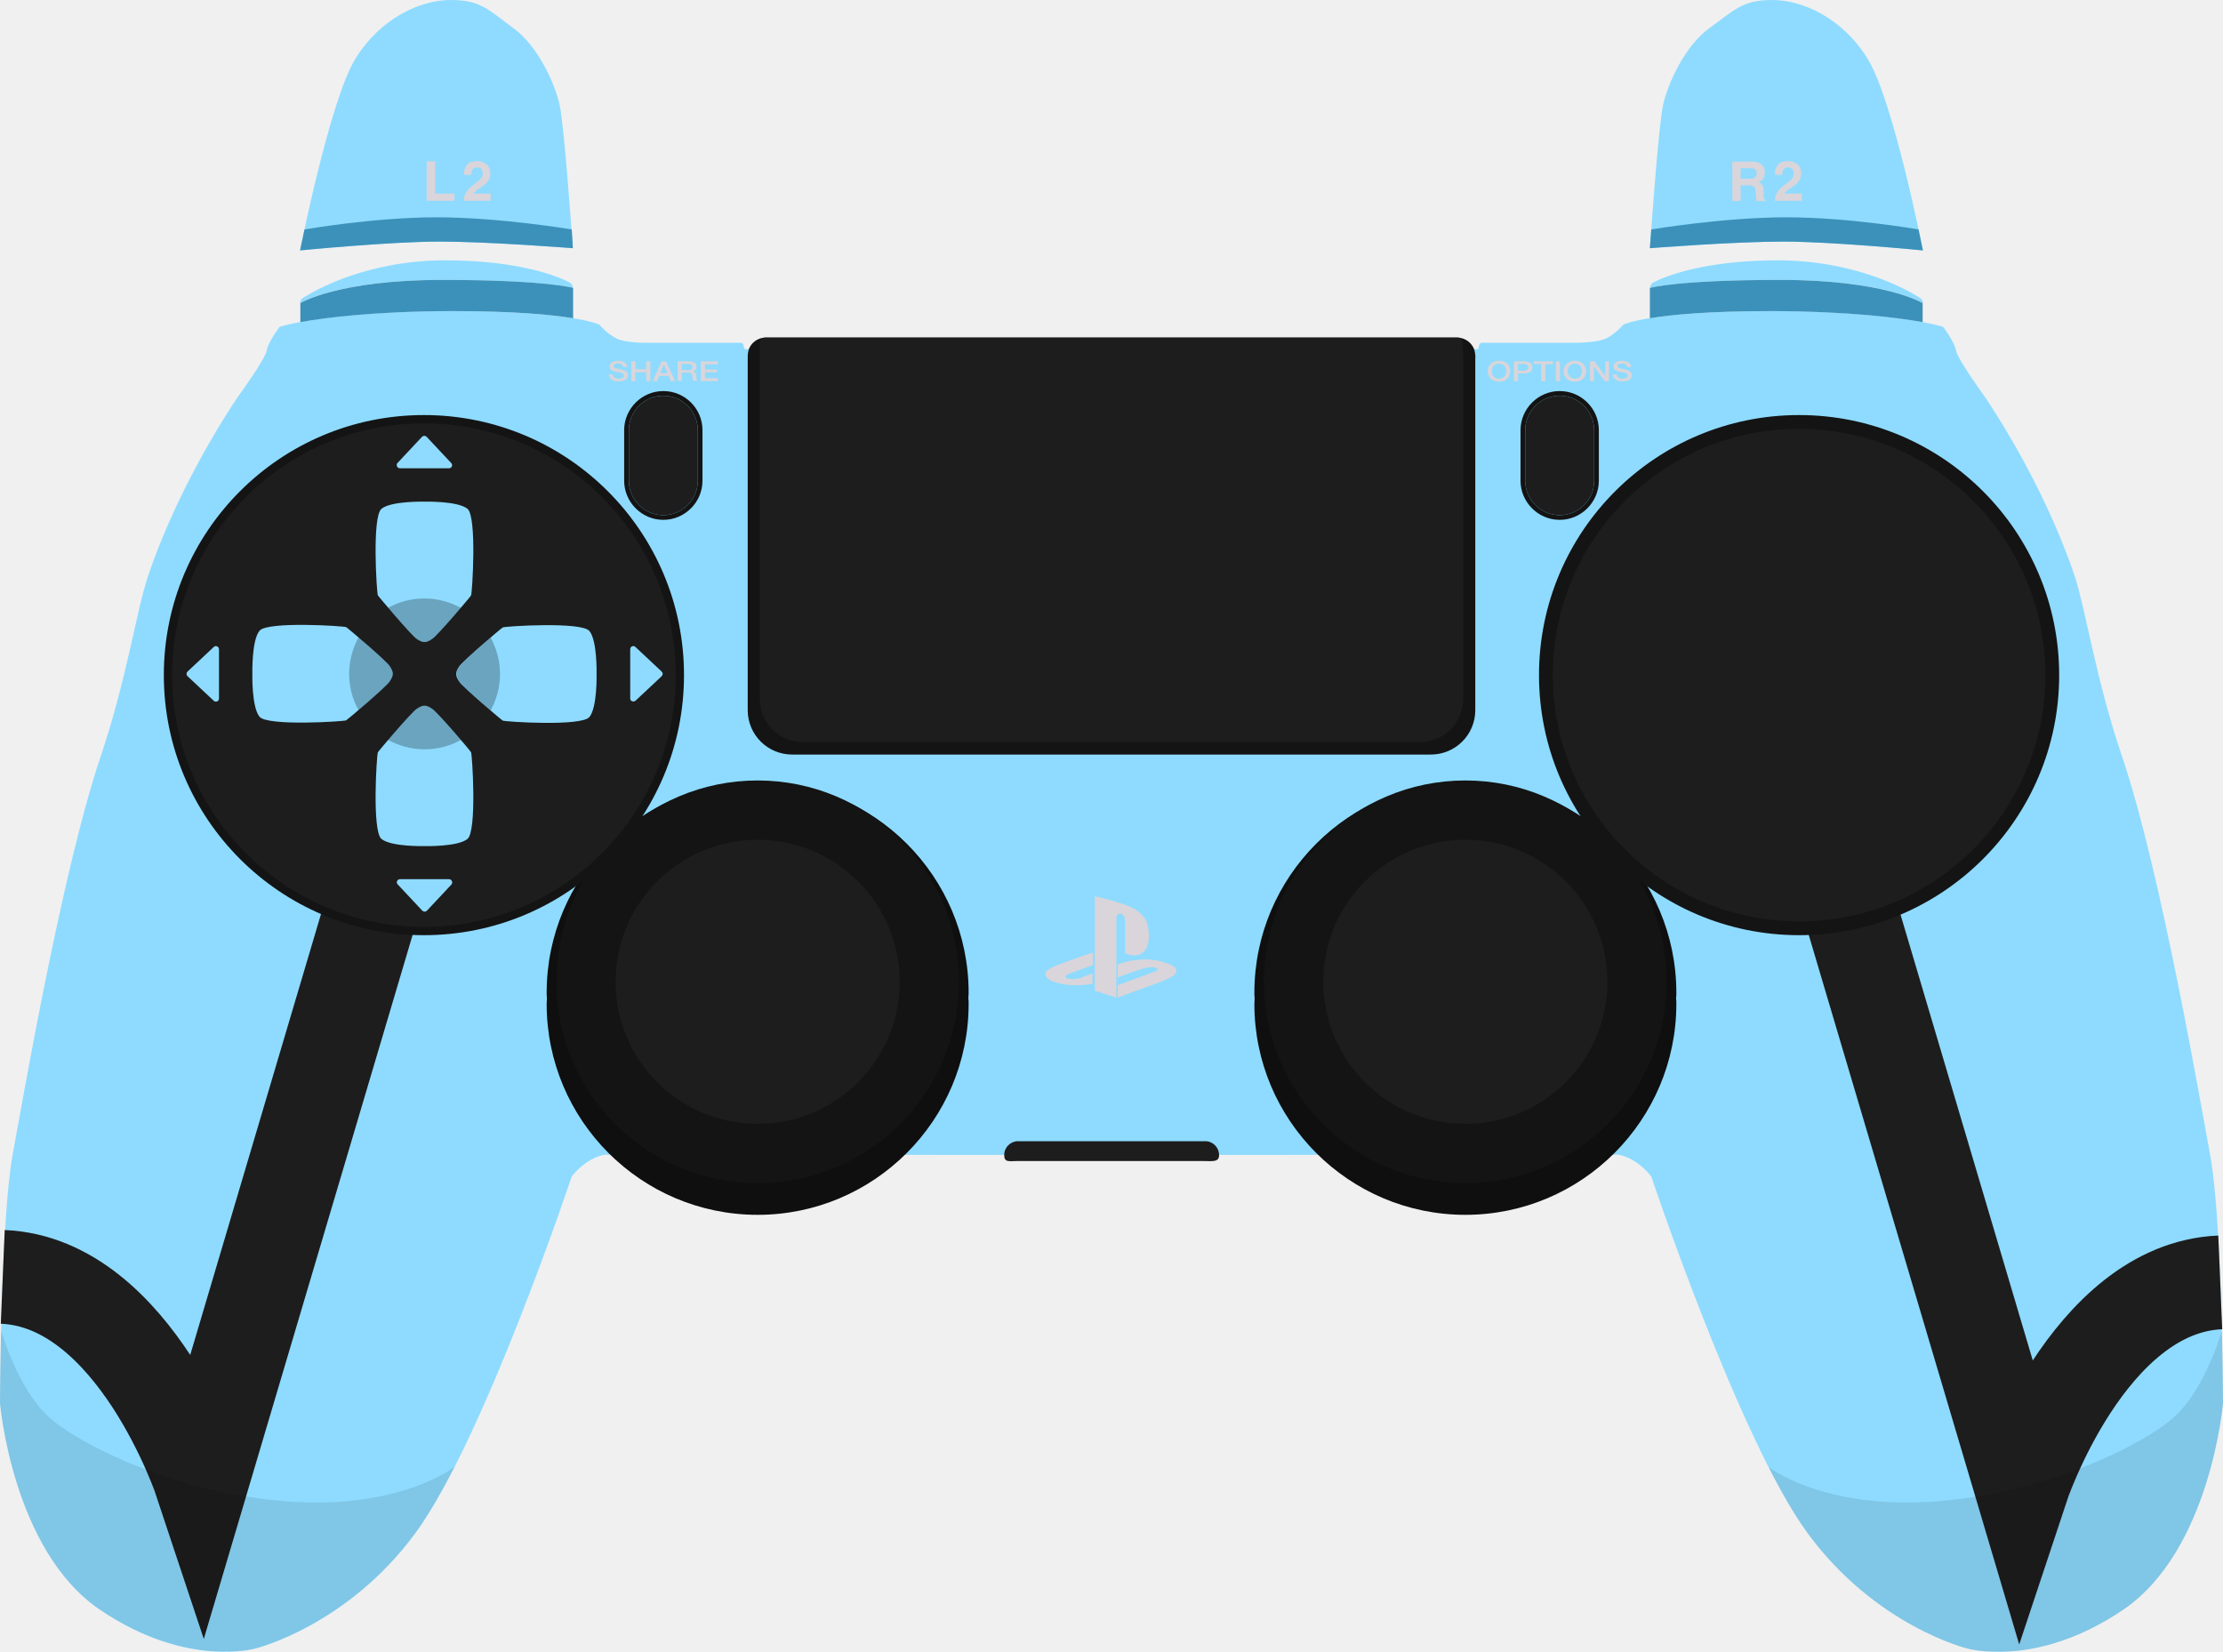
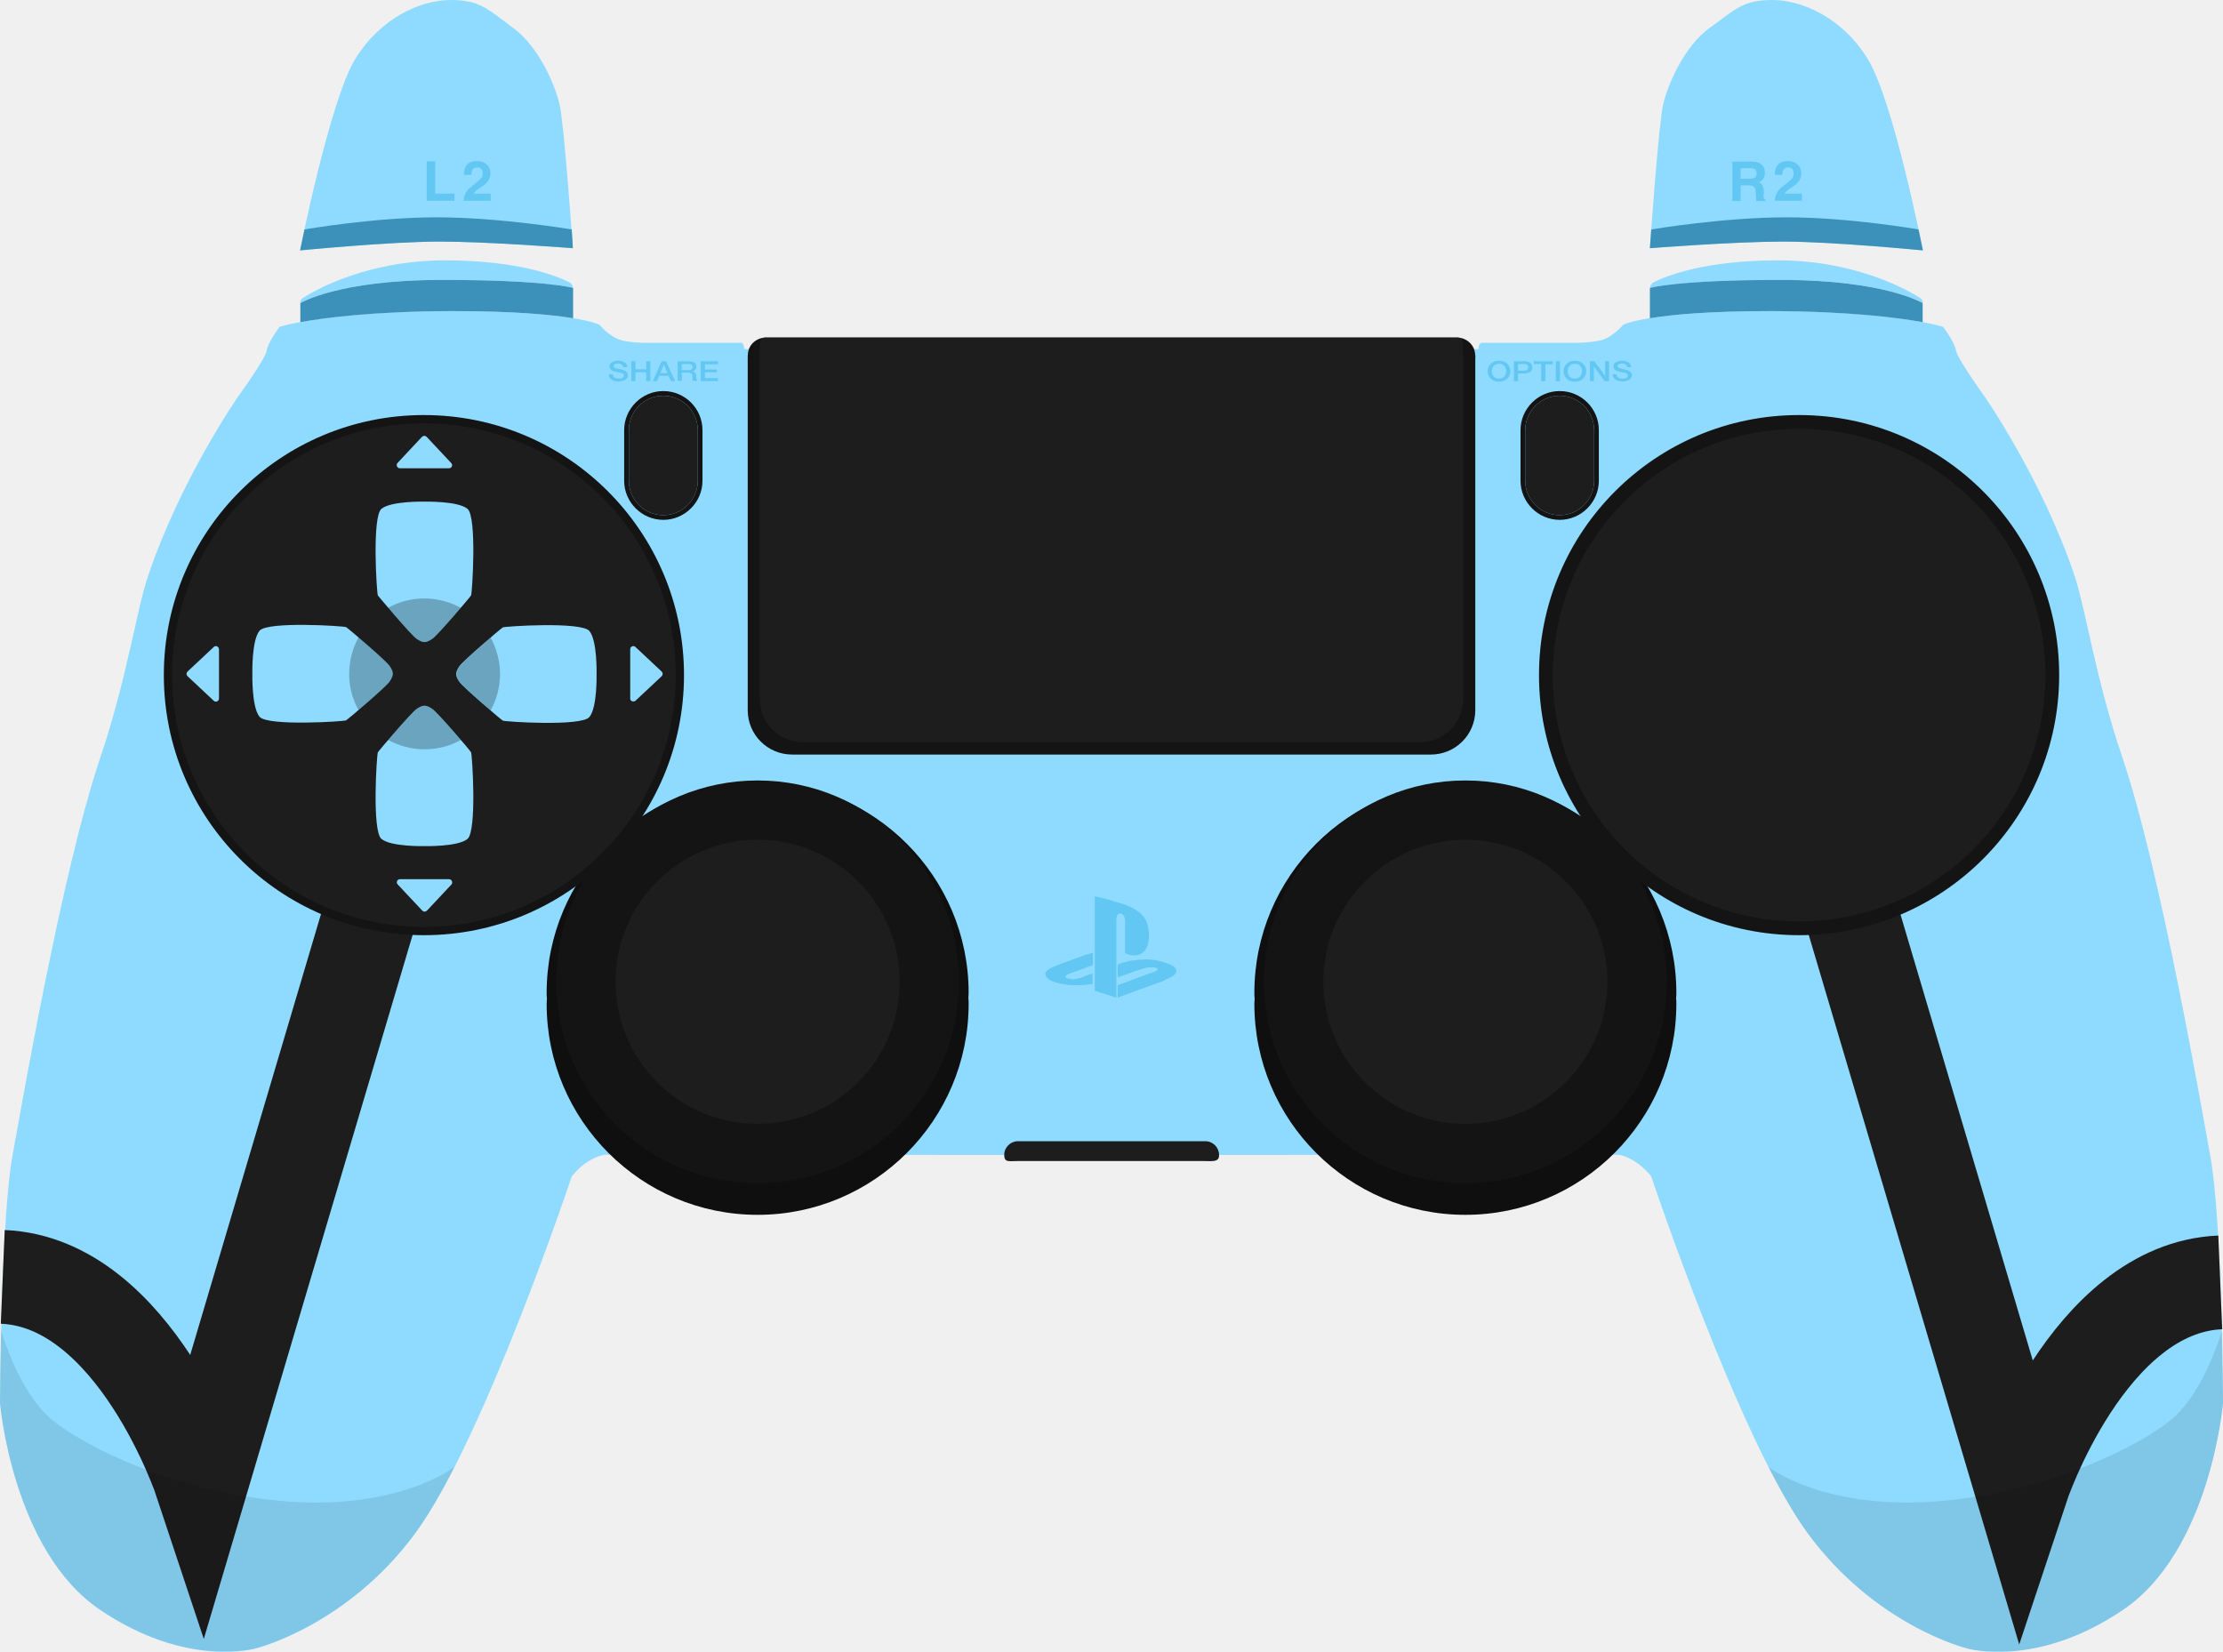
<svg xmlns="http://www.w3.org/2000/svg" width="806" height="599" viewBox="0 0 806 599" fill="none">
  <g clip-path="url(#clip0_605_1824)">
    <path d="M801.3 418.6C798.4 403.1 783.6 316.1 769.3 274C759.9 246.3 756.2 221 752.3 209.1C740.3 173.4 719.3 143.4 719.3 143.4C719.3 143.4 709.8 130.3 709.2 127.1C708.6 123.8 704.5 118.5 704.5 118.5C704.5 118.5 687.1 112.8 642.2 112.8C597.3 112.8 588.5 117.8 588.5 117.8C588.5 117.8 586.1 120.7 582.6 122.6C579.1 124.4 570.9 124.3 570.9 124.3H537.5C537.5 124.3 536.9 124.2 536.6 124.6C536.2 125 536 126.6 536 126.6H403H269.9C269.9 126.6 269.6 124.9 269.3 124.6C268.9 124.2 268.4 124.3 268.4 124.3H235C235 124.3 226.8 124.5 223.3 122.6C219.8 120.8 217.4 117.8 217.4 117.8C217.4 117.8 208.6 112.8 163.7 112.8C118.9 112.8 101.4 118.5 101.4 118.5C101.4 118.5 97.3 123.8 96.7 127.1C96.1 130.4 86.6 143.4 86.6 143.4C86.6 143.4 65.6 173.4 53.6 209.1C49.6 221 45.9 246.3 36.6 274C22.3 316.1 7.5 403.1 4.6 418.6C0.3 441.8 0 508.8 0 508.8C0 508.8 4.5 562.2 36.2 583.7C67.9 605.2 92.9 597.7 92.9 597.7C92.9 597.7 126 589.5 150.7 555.8C175.4 522.1 207.3 426.6 207.3 426.6C207.3 426.6 209.5 423.6 213 421.3C216.5 419 219.3 418.7 219.3 418.7L403 418.8L586.7 418.7C586.7 418.7 589.5 419 593 421.3C596.5 423.6 598.7 426.6 598.7 426.6C598.7 426.6 630.6 522 655.3 555.8C680 589.6 713.1 597.7 713.1 597.7C713.1 597.7 738.1 605.2 769.8 583.7C801.5 562.2 806 508.8 806 508.8C806 508.8 805.7 441.8 801.3 418.6Z" fill="#8EDBFF" />
    <path d="M805 465C757 467 733 539.5 733 539.5L659 290" stroke="#1D1D1D" stroke-width="34" />
    <path d="M1 463C49 465 73 537.5 73 537.5L147 288" stroke="#1D1D1D" stroke-width="34" />
    <g opacity="0.06">
      <path opacity="0.06" d="M36.6 276C46 248.3 49.7 223 53.6 211.1C65.6 175.4 86.6 145.4 86.6 145.4C86.6 145.4 96.1 132.3 96.7 129.1C97.3 125.8 101.4 120.5 101.4 120.5C101.4 120.5 118.8 114.8 163.7 114.8C208.5 114.8 217.4 119.8 217.4 119.8C217.4 119.8 219.8 122.7 223.3 124.6C226.8 126.4 235 126.3 235 126.3H268.4C268.4 126.3 269 126.2 269.3 126.6C269.7 127 269.9 128.6 269.9 128.6H403H536.1C536.1 128.6 536.4 126.9 536.7 126.6C537.1 126.2 537.6 126.3 537.6 126.3H571C571 126.3 579.2 126.5 582.7 124.6C586.2 122.8 588.6 119.8 588.6 119.8C588.6 119.8 597.4 114.8 642.3 114.8C687.2 114.8 704.6 120.5 704.6 120.5C704.6 120.5 708.7 125.8 709.3 129.1C709.9 132.4 719.4 145.4 719.4 145.4C719.4 145.4 740.4 175.4 752.4 211.1C756.4 223 760.1 248.3 769.4 276C783.7 318.1 798.5 405.1 801.4 420.6C805.3 441.5 806 497.9 806.1 508.9C806.1 508.8 806.1 508.8 806.1 508.8C806.1 508.8 805.8 441.9 801.4 418.7C798.5 403.2 783.7 316.2 769.4 274.1C760 246.4 756.3 221.1 752.4 209.2C740.4 173.5 719.4 143.5 719.4 143.5C719.4 143.5 709.9 130.4 709.3 127.2C708.7 123.9 704.6 118.6 704.6 118.6C704.6 118.6 687.2 112.9 642.3 112.9C597.4 112.9 588.6 117.9 588.6 117.9C588.6 117.9 586.2 120.8 582.7 122.7C579.2 124.5 571 124.4 571 124.4H537.6C537.6 124.4 537 124.3 536.7 124.7C536.3 125.1 536.1 126.7 536.1 126.7H403H269.9C269.9 126.7 269.6 125 269.3 124.7C268.9 124.3 268.4 124.4 268.4 124.4H235C235 124.4 226.8 124.6 223.3 122.7C219.8 120.9 217.4 117.9 217.4 117.9C217.4 117.9 208.6 112.9 163.7 112.9C118.9 112.9 101.4 118.6 101.4 118.6C101.4 118.6 97.3 123.9 96.7 127.2C96.1 130.5 86.6 143.5 86.6 143.5C86.6 143.5 65.6 173.5 53.6 209.2C49.6 221.1 45.9 246.4 36.6 274.1C22.3 316.2 7.5 403.2 4.6 418.7C0.3 441.8 0 508.8 0 508.8V508.9C0.1 498 0.7 441.5 4.7 420.6C7.6 405.2 22.3 318.1 36.6 276Z" fill="white" />
    </g>
    <path d="M351.2 360C351.2 317.8 316.9 283.5 274.7 283.5C232.5 283.5 198.2 317.8 198.2 360C198.2 360.7 198.2 361.3 198.3 362C198.3 362.7 198.2 363.3 198.2 364C198.2 406.2 232.5 440.5 274.7 440.5C316.9 440.5 351.2 406.2 351.2 364C351.2 363.3 351.2 362.7 351.1 362C351.1 361.3 351.2 360.6 351.2 360Z" fill="#0F0F0F" />
    <path d="M274.7 429C315.017 429 347.7 396.317 347.7 356C347.7 315.683 315.017 283 274.7 283C234.383 283 201.7 315.683 201.7 356C201.7 396.317 234.383 429 274.7 429Z" fill="#141414" />
    <path d="M274.7 407.5C303.143 407.5 326.2 384.443 326.2 356C326.2 327.557 303.143 304.5 274.7 304.5C246.258 304.5 223.2 327.557 223.2 356C223.2 384.443 246.258 407.5 274.7 407.5Z" fill="#1D1D1D" />
    <path d="M607.8 360C607.8 317.8 573.5 283.5 531.3 283.5C489.1 283.5 454.8 317.8 454.8 360C454.8 360.7 454.8 361.3 454.9 362C454.9 362.7 454.8 363.3 454.8 364C454.8 406.2 489.1 440.5 531.3 440.5C573.5 440.5 607.8 406.2 607.8 364C607.8 363.3 607.8 362.7 607.7 362C607.8 361.3 607.8 360.6 607.8 360Z" fill="#0F0F0F" />
    <path d="M531.3 429C571.617 429 604.3 396.317 604.3 356C604.3 315.683 571.617 283 531.3 283C490.983 283 458.3 315.683 458.3 356C458.3 396.317 490.983 429 531.3 429Z" fill="#141414" />
    <path d="M531.3 407.5C559.742 407.5 582.8 384.443 582.8 356C582.8 327.557 559.742 304.5 531.3 304.5C502.857 304.5 479.8 327.557 479.8 356C479.8 384.443 502.857 407.5 531.3 407.5Z" fill="#1D1D1D" />
    <path d="M534.8 128C534.4 124.8 531.5 122.4 528.3 122.4H403H277.7C274.5 122.4 271.6 124.7 271.2 128C271.1 128.7 271.1 129.4 271.1 130.1V257.5C271.1 266.4 278.3 273.6 287.2 273.6H403H518.8C527.7 273.6 534.9 266.4 534.9 257.5V130.1C535 129.4 534.9 128.7 534.8 128Z" fill="#141414" />
    <path d="M744.1 244.8C744.1 295.5 703 336.6 652.3 336.6C601.6 336.6 560.5 295.5 560.5 244.8C560.5 194.1 601.6 153 652.3 153C703 153 744.1 194.1 744.1 244.8Z" fill="#1D1D1D" stroke="#141414" stroke-width="5" />
    <path d="M246.5 244.8C246.5 296.052 204.952 337.6 153.7 337.6C102.448 337.6 60.9 296.052 60.9 244.8C60.9 193.548 102.448 152 153.7 152C204.952 152 246.5 193.548 246.5 244.8Z" fill="#1D1D1D" stroke="#141414" stroke-width="3" />
    <path d="M230.4 254.1L239.9 245.2C240.4 244.7 240.4 244 239.9 243.5L230.4 234.6C229.7 233.9 228.5 234.4 228.5 235.4V244.3V253.2C228.4 254.2 229.6 254.7 230.4 254.1Z" fill="#8EDBFF" />
    <path d="M145 169.8H153.9H162.8C163.8 169.8 164.3 168.6 163.6 167.9L154.7 158.4C154.2 157.9 153.5 157.9 153 158.4L144.1 167.9C143.5 168.6 144 169.8 145 169.8Z" fill="#8EDBFF" />
    <path d="M77.5 234.6L68 243.5C67.5 244 67.5 244.7 68 245.2L77.5 254.1C78.2 254.8 79.4 254.3 79.4 253.3V244.4V235.5C79.4 234.4 78.2 233.9 77.5 234.6Z" fill="#8EDBFF" />
    <path d="M162.8 318.8H153.9H145C144 318.8 143.5 320 144.2 320.7L153.1 330.2C153.6 330.7 154.3 330.7 154.8 330.2L163.7 320.7C164.3 320 163.8 318.8 162.8 318.8Z" fill="#8EDBFF" />
    <path opacity="0.1" d="M105.2 544.5C64.7 541.7 29.4 524.2 17.9 514C6.4 503.7 0.4 482.4 0.4 482.4C1.51992e-06 497.4 0 508.7 0 508.7C0 508.7 4.5 562.1 36.2 583.6C67.9 605.1 92.9 597.6 92.9 597.6C92.9 597.6 126 589.4 150.7 555.7C155.2 549.5 160 541.2 164.8 531.9C164.7 531.9 145.6 547.2 105.2 544.5Z" fill="black" />
    <path opacity="0.1" d="M700.8 544.5C741.3 541.7 776.6 524.2 788.1 514C799.6 503.8 805.6 482.5 805.6 482.5C806 497.5 806 508.8 806 508.8C806 508.8 801.5 562.2 769.8 583.7C738.1 605.2 713.1 597.7 713.1 597.7C713.1 597.7 680 589.5 655.3 555.8C650.8 549.6 646 541.3 641.2 532C641.3 531.9 660.4 547.2 700.8 544.5Z" fill="black" />
    <path d="M240.5 143.5C247.4 143.5 253 149.1 253 156V174.3C253 181.2 247.4 186.8 240.5 186.8C233.6 186.8 228 181.2 228 174.3V156C228 149.1 233.6 143.5 240.5 143.5ZM240.5 141.8C232.7 141.8 226.3 148.2 226.3 156V174.3C226.3 182.1 232.7 188.5 240.5 188.5C248.3 188.5 254.7 182.1 254.7 174.3V156C254.7 148.1 248.3 141.8 240.5 141.8Z" fill="#141414" />
    <path d="M240.5 143.5C233.6 143.5 228 149.1 228 156V174.3C228 181.2 233.6 186.8 240.5 186.8C247.4 186.8 253 181.2 253 174.3V156C253 149.1 247.4 143.5 240.5 143.5Z" fill="#1D1D1D" />
    <path d="M565.5 143.5C572.4 143.5 578 149.1 578 156V174.3C578 181.2 572.4 186.8 565.5 186.8C558.6 186.8 553 181.2 553 174.3V156C553 149.1 558.6 143.5 565.5 143.5ZM565.5 141.8C557.7 141.8 551.3 148.2 551.3 156V174.3C551.3 182.1 557.7 188.5 565.5 188.5C573.3 188.5 579.7 182.1 579.7 174.3V156C579.7 148.1 573.3 141.8 565.5 141.8Z" fill="#141414" />
    <path d="M565.5 143.5C558.6 143.5 553 149.1 553 156V174.3C553 181.2 558.6 186.8 565.5 186.8C572.4 186.8 578 181.2 578 174.3V156C578 149.1 572.4 143.5 565.5 143.5Z" fill="#1D1D1D" />
    <path d="M141.2 247.2C142.6 245.2 142.4 244.3 142.4 244.3C142.4 244.3 142.6 243.4 141.2 241.4C139.8 239.4 126.2 227.8 125.5 227.4C124.8 227 97 225.2 94.1 228.7C91.2 232.2 91.5 244.3 91.5 244.3C91.5 244.3 91.2 256.4 94.1 259.9C97 263.4 124.8 261.6 125.5 261.2C126.2 260.8 139.8 249.2 141.2 247.2Z" fill="#8EDBFF" />
    <path opacity="0.25" d="M141.2 247.2C142.6 245.2 142.4 244.3 142.4 244.3C142.4 244.3 142.6 243.4 141.2 241.4C140.3 240.1 134.3 234.8 130 231.1C127.9 235 126.6 239.5 126.6 244.3C126.6 249.1 127.8 253.6 130 257.5C134.3 253.8 140.3 248.5 141.2 247.2Z" fill="black" />
    <path d="M151 231.6C153 233 153.9 232.8 153.9 232.8C153.9 232.8 154.8 233 156.8 231.6C158.8 230.2 170.4 216.6 170.8 215.9C171.2 215.2 173 187.4 169.5 184.5C166 181.6 153.9 181.9 153.9 181.9C153.9 181.9 141.8 181.6 138.3 184.5C134.8 187.4 136.6 215.2 137 215.9C137.5 216.6 149 230.2 151 231.6Z" fill="#8EDBFF" />
    <path opacity="0.25" d="M151 231.6C153 233 153.9 232.8 153.9 232.8C153.9 232.8 154.8 233 156.8 231.6C158.1 230.7 163.4 224.7 167.1 220.4C163.2 218.3 158.7 217 153.9 217C149.1 217 144.6 218.2 140.7 220.4C144.5 224.7 149.7 230.7 151 231.6Z" fill="black" />
    <path d="M213.701 228.8C210.801 225.3 183 227.1 182.3 227.5C181.6 227.9 168.001 239.5 166.601 241.5C165.201 243.5 165.401 244.4 165.401 244.4C165.401 244.4 165.201 245.3 166.601 247.3C168.001 249.3 181.6 260.9 182.3 261.3C183 261.7 210.801 263.5 213.701 260C216.601 256.5 216.3 244.4 216.3 244.4C216.3 244.4 216.601 232.3 213.701 228.8Z" fill="#8EDBFF" />
    <path opacity="0.25" d="M177.9 231.2C173.6 234.9 167.6 240.2 166.7 241.5C165.3 243.5 165.5 244.4 165.5 244.4C165.5 244.4 165.3 245.3 166.7 247.3C167.6 248.6 173.6 253.9 177.9 257.6C180 253.7 181.3 249.2 181.3 244.4C181.3 239.6 180 235.1 177.9 231.2Z" fill="black" />
    <path d="M156.8 257.1C154.8 255.7 153.9 255.9 153.9 255.9C153.9 255.9 153 255.7 151 257.1C149 258.5 137.4 272.1 137 272.8C136.6 273.5 134.8 301.3 138.3 304.2C141.8 307.1 153.9 306.8 153.9 306.8C153.9 306.8 166 307.1 169.5 304.2C173 301.3 171.2 273.5 170.8 272.8C170.4 272 158.8 258.5 156.8 257.1Z" fill="#8EDBFF" />
    <path opacity="0.25" d="M156.8 257.1C154.8 255.7 153.9 255.9 153.9 255.9C153.9 255.9 153 255.7 151 257.1C149.7 258 144.4 264 140.7 268.3C144.6 270.4 149.1 271.7 153.9 271.7C158.7 271.7 163.2 270.5 167.1 268.3C163.4 264 158.1 258 156.8 257.1Z" fill="black" />
    <path d="M436.6 421H368.7C365.9 421 364.1 421.6 364.1 418.8C364.1 416 366.4 413.8 369.1 413.8H437C439.8 413.8 442 416.1 442 418.8C442.1 421.5 439.4 421 436.6 421Z" fill="#1D1D1D" />
    <path d="M530.4 124.3C530.4 123.3 529.6 122.4 528.5 122.4H403H277.4C276.4 122.4 275.5 123.2 275.5 124.3V130.3V253.5C275.5 262.1 282.5 269.1 291.1 269.1H403H514.9C523.5 269.1 530.5 262.1 530.5 253.5V130.4L530.4 124.3Z" fill="#1D1D1D" />
-     <path d="M404.759 354.581V349.928V344.112V333.309C404.759 332.478 404.925 331.98 405.258 331.647C405.424 331.315 405.922 331.149 406.421 331.315C407.418 331.648 407.917 332.478 407.917 334.14V345.607C409.246 346.272 410.409 346.438 411.407 346.438C412.404 346.438 413.401 346.106 414.066 345.607C415.727 344.444 416.558 342.45 416.558 339.458C416.558 336.301 415.894 333.808 414.564 332.312C413.235 330.65 411.074 329.155 407.75 327.991C405.59 327.327 403.596 326.662 401.768 326.163C399.94 325.665 398.444 325.332 396.948 325V345.275V349.762V352.587V356.742V359.235L404.759 361.727V355.745V354.581Z" fill="#D9D5DA" />
-     <path d="M396.283 352.919L393.458 353.916L391.963 354.581L389.304 355.08L386.811 354.747C386.312 354.415 386.146 354.083 386.478 353.75C386.645 353.584 386.811 353.584 386.977 353.418C387.143 353.252 387.476 353.252 387.642 353.085L389.47 352.421L396.283 349.928V345.441L393.458 346.272L384.318 349.596L382.656 350.26C380.163 351.257 379 352.255 379 353.252C379.166 354.581 380.662 355.744 383.487 356.409C384.65 356.742 385.814 356.908 386.977 357.074C388.14 357.24 389.304 357.24 390.633 357.24C392.295 357.24 394.123 357.074 396.117 356.742V352.919H396.283Z" fill="#D9D5DA" />
-     <path d="M422.541 349.097C421.046 348.598 419.716 348.266 418.387 348.1C417.057 347.934 415.561 347.767 414.232 347.934C412.736 347.934 411.074 348.266 409.579 348.432C408.249 348.765 406.753 349.097 405.258 349.762V354.415L411.739 352.088L414.398 351.257L416.226 350.759H418.553C419.051 350.925 419.55 351.091 419.716 351.423C419.716 351.756 419.384 352.088 418.387 352.421L416.06 353.252L405.258 357.24V361.727L411.074 359.567L421.71 355.744L422.874 355.08C425.366 354.249 426.53 353.085 426.53 351.922C426.53 350.925 425.2 349.928 422.541 349.097Z" fill="#D9D5DA" />
+     <path d="M404.759 354.581V349.928V344.112V333.309C404.759 332.478 404.925 331.98 405.258 331.647C405.424 331.315 405.922 331.149 406.421 331.315C407.418 331.648 407.917 332.478 407.917 334.14V345.607C409.246 346.272 410.409 346.438 411.407 346.438C412.404 346.438 413.401 346.106 414.066 345.607C415.727 344.444 416.558 342.45 416.558 339.458C416.558 336.301 415.894 333.808 414.564 332.312C413.235 330.65 411.074 329.155 407.75 327.991C405.59 327.327 403.596 326.662 401.768 326.163C399.94 325.665 398.444 325.332 396.948 325V345.275V349.762V352.587V356.742V359.235L404.759 361.727V355.745V354.581Z" fill="#62C7F2" />
+     <path d="M396.283 352.919L393.458 353.916L391.963 354.581L389.304 355.08L386.811 354.747C386.312 354.415 386.146 354.083 386.478 353.75C386.645 353.584 386.811 353.584 386.977 353.418C387.143 353.252 387.476 353.252 387.642 353.085L389.47 352.421L396.283 349.928V345.441L393.458 346.272L384.318 349.596L382.656 350.26C380.163 351.257 379 352.255 379 353.252C379.166 354.581 380.662 355.744 383.487 356.409C384.65 356.742 385.814 356.908 386.977 357.074C388.14 357.24 389.304 357.24 390.633 357.24C392.295 357.24 394.123 357.074 396.117 356.742V352.919H396.283Z" fill="#62C7F2" />
+     <path d="M422.541 349.097C421.046 348.598 419.716 348.266 418.387 348.1C417.057 347.934 415.561 347.767 414.232 347.934C412.736 347.934 411.074 348.266 409.579 348.432C408.249 348.765 406.753 349.097 405.258 349.762V354.415L411.739 352.088L414.398 351.257L416.226 350.759H418.553C419.051 350.925 419.55 351.091 419.716 351.423C419.716 351.756 419.384 352.088 418.387 352.421L416.06 353.252L405.258 357.24V361.727L411.074 359.567L421.71 355.744L422.874 355.08C425.366 354.249 426.53 353.085 426.53 351.922C426.53 350.925 425.2 349.928 422.541 349.097Z" fill="#62C7F2" />
    <path d="M697.2 109.9C697.2 109.1 696.8 108.4 696.1 108C691.6 105.1 672.7 94.4 644.6 94.4C617.7 94.4 603.5 100.3 599.5 102.4C598.7 102.8 598.3 103.6 598.3 104.4C598.3 104.4 608.1 101.5 645.8 101.5C683.5 101.5 697.2 109.9 697.2 109.9Z" fill="#8EDBFF" />
    <path d="M697.1 116.8V109.9C697.1 109.9 683.4 101.5 645.7 101.5C607.9 101.5 598.2 104.4 598.2 104.4V115.4C605.9 114.1 619.4 112.8 642.3 112.8C670.8 112.9 688.2 115.2 697.1 116.8Z" fill="#3C91BA" />
    <path d="M108.8 109.9C108.8 109.1 109.2 108.4 109.9 108C114.4 105.1 133.3 94.4 161.4 94.4C188.3 94.4 202.5 100.3 206.5 102.4C207.3 102.8 207.7 103.6 207.7 104.4C207.7 104.4 197.9 101.5 160.2 101.5C122.5 101.5 108.8 109.9 108.8 109.9Z" fill="#8EDBFF" />
    <path d="M108.899 116.8V109.9C108.899 109.9 122.599 101.5 160.299 101.5C198.099 101.5 207.799 104.4 207.799 104.4V115.4C200.099 114.1 186.599 112.8 163.699 112.8C135.199 112.9 117.799 115.2 108.899 116.8Z" fill="#3C91BA" />
    <path d="M697.2 90.8C697.2 90.8 664.5 87.6 646.6 87.6C628.7 87.6 598.2 90 598.2 90C598.2 90 601.3 45.3 603 38C604.6 30.7 610.7 16.7 619.9 10.1C629.1 3.5 631.8 0 642.6 0C653.4 0 668 6.4 677.2 21.4C686.5 36.4 697.2 90.8 697.2 90.8Z" fill="#8EDBFF" />
    <path d="M598.7 83.2C598.7 83.2 624.8 78.8 647.7 78.8C670.5 78.8 695.6 83.2 695.6 83.2C696.6 87.9 697.2 90.8 697.2 90.8C697.2 90.8 664.5 87.6 646.6 87.6C628.7 87.6 598.2 90 598.2 90C598.2 90 598.4 87.3 598.7 83.2Z" fill="#3C91BA" />
-     <path d="M648.701 65.7C646.601 67.4 645.501 68.3 645.501 68.3C644.301 69.5 643.601 71 643.501 72.8H653.301V70.2H647.001C647.301 69.7 648.001 69 649.101 68.3C650.501 67.4 651.401 66.7 651.801 66.2C652.701 65.2 653.101 64.1 653.101 62.9C653.101 61.5 652.601 60.4 651.701 59.6C650.801 58.8 649.601 58.4 648.201 58.4C645.101 58.4 643.501 60.1 643.501 63.4H646.201C646.201 61.6 646.901 60.7 648.301 60.7C649.601 60.7 650.301 61.4 650.301 62.8C650.501 63.9 649.901 64.8 648.701 65.7Z" fill="#D9D5DA" />
-     <path d="M631.101 67.2H634.101C635.601 67.2 636.401 67.8 636.501 69.1C636.601 70.3 636.701 71.6 636.801 72.9H640.101V72.5C639.601 72.3 639.401 71.8 639.401 71C639.401 70.8 639.401 70.6 639.501 70.2V69.5C639.501 67.8 638.901 66.6 637.701 66C639.101 65.5 639.901 64.4 639.901 62.6C639.901 61.3 639.501 60.3 638.601 59.6C637.801 58.9 636.701 58.6 635.401 58.6H628.101V72.9H631.101V67.2ZM631.101 61H634.801C636.201 61 636.901 61.6 636.901 62.9C636.901 64.2 636.101 64.8 634.601 64.8H631.101V61V61Z" fill="#D9D5DA" />
+     <path d="M648.701 65.7C646.601 67.4 645.501 68.3 645.501 68.3C644.301 69.5 643.601 71 643.501 72.8H653.301V70.2H647.001C647.301 69.7 648.001 69 649.101 68.3C650.501 67.4 651.401 66.7 651.801 66.2C652.701 65.2 653.101 64.1 653.101 62.9C653.101 61.5 652.601 60.4 651.701 59.6C650.801 58.8 649.601 58.4 648.201 58.4C645.101 58.4 643.501 60.1 643.501 63.4H646.201C646.201 61.6 646.901 60.7 648.301 60.7C649.601 60.7 650.301 61.4 650.301 62.8C650.501 63.9 649.901 64.8 648.701 65.7Z" fill="#62C7F2" />
+     <path d="M631.101 67.2H634.101C635.601 67.2 636.401 67.8 636.501 69.1C636.601 70.3 636.701 71.6 636.801 72.9H640.101V72.5C639.601 72.3 639.401 71.8 639.401 71C639.401 70.8 639.401 70.6 639.501 70.2V69.5C639.501 67.8 638.901 66.6 637.701 66C639.101 65.5 639.901 64.4 639.901 62.6C639.901 61.3 639.501 60.3 638.601 59.6C637.801 58.9 636.701 58.6 635.401 58.6H628.101V72.9H631.101V67.2ZM631.101 61H634.801C636.201 61 636.901 61.6 636.901 62.9C636.901 64.2 636.101 64.8 634.601 64.8H631.101V61V61Z" fill="#62C7F2" />
    <path d="M108.8 90.8C108.8 90.8 141.5 87.6 159.4 87.6C177.3 87.6 207.7 90 207.7 90C207.7 90 204.6 45.3 202.9 38C201.3 30.7 195.2 16.7 186 10.1C176.9 3.4 174.2 0 163.4 0C152.6 0 138 6.4 128.8 21.4C119.6 36.4 108.8 90.8 108.8 90.8Z" fill="#8EDBFF" />
    <path d="M207.3 83.2C207.3 83.2 181.2 78.8 158.3 78.8C135.5 78.8 110.4 83.2 110.4 83.2C109.4 87.9 108.8 90.8 108.8 90.8C108.8 90.8 141.5 87.6 159.4 87.6C177.3 87.6 207.7 90 207.7 90C207.7 90 207.6 87.3 207.3 83.2Z" fill="#3C91BA" />
-     <path d="M547.6 134.6C547.6 136.7 546.1 138.4 543.5 138.4C540.9 138.4 539.4 136.7 539.4 134.6C539.4 132.6 540.9 130.8 543.5 130.8C546.1 130.8 547.6 132.5 547.6 134.6ZM540.9 134.6C540.9 136 541.7 137.3 543.5 137.3C545.3 137.3 546.1 135.9 546.1 134.6C546.1 133.2 545.3 131.9 543.5 131.9C541.7 131.9 540.9 133.2 540.9 134.6Z" fill="#D9D5DA" />
-     <path d="M548.9 131H552.7C555.1 131 555.6 132.3 555.6 133.2C555.6 134.1 555.1 135.4 552.7 135.4H550.4V138.2H548.9V131ZM550.4 134.4H552.6C553.3 134.4 554.1 134.1 554.1 133.2C554.1 132.3 553.4 132 552.6 132H550.4V134.4Z" fill="#D9D5DA" />
-     <path d="M556.101 131H563.001V132.1H560.301V138.2H558.801V132H556.101V131V131Z" fill="#D9D5DA" />
-     <path d="M564.101 131H565.601V138.2H564.101V131Z" fill="#D9D5DA" />
-     <path d="M575.1 134.6C575.1 136.7 573.6 138.4 571 138.4C568.4 138.4 566.9 136.7 566.9 134.6C566.9 132.6 568.4 130.8 571 130.8C573.6 130.8 575.1 132.5 575.1 134.6ZM568.4 134.6C568.4 136 569.2 137.3 571 137.3C572.8 137.3 573.6 135.9 573.6 134.6C573.6 133.2 572.8 131.9 571 131.9C569.2 131.9 568.4 133.2 568.4 134.6Z" fill="#D9D5DA" />
-     <path d="M576.5 131H578.1L582 136.3V131H583.4V138.2H581.8L577.9 132.9V138.2H576.5V131Z" fill="#D9D5DA" />
-     <path d="M586.2 135.8C586.2 136.9 587.2 137.3 588.4 137.3C589.7 137.3 590.2 136.7 590.2 136.2C590.2 135.6 589.8 135.4 589.5 135.3C588.9 135.1 588.1 135 586.9 134.7C585.4 134.4 585 133.6 585 132.9C585 131.4 586.6 130.8 588.1 130.8C589.9 130.8 591.4 131.6 591.4 133.1H589.9C589.8 132.2 589.1 131.8 588.1 131.8C587.4 131.8 586.5 132 586.5 132.7C586.5 133.2 586.9 133.5 587.5 133.6C587.6 133.6 589.5 134 590 134.2C591.1 134.5 591.7 135.3 591.7 136C591.7 137.6 590 138.3 588.3 138.3C586.3 138.3 584.8 137.5 584.7 135.7H586.2V135.8Z" fill="#D9D5DA" />
-     <path d="M222.2 135.8C222.2 136.9 223.2 137.3 224.4 137.3C225.7 137.3 226.2 136.7 226.2 136.2C226.2 135.6 225.8 135.4 225.5 135.3C224.9 135.1 224.1 135 222.9 134.7C221.4 134.4 221 133.6 221 132.9C221 131.4 222.6 130.8 224.1 130.8C225.9 130.8 227.4 131.6 227.4 133.1H225.9C225.8 132.2 225.1 131.8 224.1 131.8C223.4 131.8 222.5 132 222.5 132.7C222.5 133.2 222.9 133.5 223.5 133.6C223.6 133.6 225.5 134 226 134.2C227.1 134.5 227.7 135.3 227.7 136C227.7 137.6 226 138.3 224.3 138.3C222.3 138.3 220.8 137.5 220.7 135.7H222.2V135.8Z" fill="#D9D5DA" />
-     <path d="M228.9 131H230.4V133.9H234.3V131H235.8V138.2H234.3V135H230.4V138.2H228.9V131Z" fill="#D9D5DA" />
-     <path d="M239.9 131H241.5L244.8 138.2H243.2L242.4 136.3H239L238.2 138.2H236.7L239.9 131ZM239.4 135.3H242L240.7 132.2L239.4 135.3Z" fill="#D9D5DA" />
-     <path d="M245.601 131H249.701C251.601 131 252.501 131.7 252.501 132.9C252.501 134.3 251.401 134.6 251.101 134.7C251.601 134.8 252.401 135.1 252.401 136.2C252.401 137 252.501 137.8 252.901 138.1H251.301C251.101 137.8 251.101 137.4 251.101 137C251.101 135.7 250.801 135.1 249.401 135.1H247.201V138.1H245.701V131H245.601V131ZM247.101 134.2H249.601C250.601 134.2 251.101 133.8 251.101 133.1C251.101 132.2 250.401 132 249.601 132H247.201V134.2H247.101Z" fill="#D9D5DA" />
-     <path d="M254.101 131H260.301V132.1H255.601V134H259.901V135H255.601V137.1H260.301V138.2H254.101V131Z" fill="#D9D5DA" />
-     <path d="M173.301 65.7C171.201 67.4 170.101 68.3 170.101 68.3C168.901 69.5 168.201 71 168.101 72.8H177.901V70.2H171.701C172.001 69.7 172.701 69 173.801 68.3C175.201 67.4 176.101 66.7 176.501 66.2C177.401 65.2 177.801 64.1 177.801 62.9C177.801 61.5 177.301 60.4 176.401 59.6C175.501 58.8 174.301 58.4 172.901 58.4C169.801 58.4 168.201 60.1 168.201 63.4H170.901C170.901 61.6 171.601 60.7 173.001 60.7C174.301 60.7 175.001 61.4 175.001 62.8C175.101 63.9 174.501 64.8 173.301 65.7Z" fill="#D9D5DA" />
-     <path d="M164.8 70.2H157.8V58.5H154.7V72.8H164.8V70.2Z" fill="#D9D5DA" />
+     <path d="M547.6 134.6C547.6 136.7 546.1 138.4 543.5 138.4C540.9 138.4 539.4 136.7 539.4 134.6C539.4 132.6 540.9 130.8 543.5 130.8C546.1 130.8 547.6 132.5 547.6 134.6ZM540.9 134.6C540.9 136 541.7 137.3 543.5 137.3C545.3 137.3 546.1 135.9 546.1 134.6C546.1 133.2 545.3 131.9 543.5 131.9C541.7 131.9 540.9 133.2 540.9 134.6Z" fill="#62C7F2" />
+     <path d="M548.9 131H552.7C555.1 131 555.6 132.3 555.6 133.2C555.6 134.1 555.1 135.4 552.7 135.4H550.4V138.2H548.9V131ZM550.4 134.4H552.6C553.3 134.4 554.1 134.1 554.1 133.2C554.1 132.3 553.4 132 552.6 132H550.4V134.4Z" fill="#62C7F2" />
+     <path d="M556.101 131H563.001V132.1H560.301V138.2H558.801V132H556.101V131V131Z" fill="#62C7F2" />
+     <path d="M564.101 131H565.601V138.2H564.101V131Z" fill="#62C7F2" />
+     <path d="M575.1 134.6C575.1 136.7 573.6 138.4 571 138.4C568.4 138.4 566.9 136.7 566.9 134.6C566.9 132.6 568.4 130.8 571 130.8C573.6 130.8 575.1 132.5 575.1 134.6ZM568.4 134.6C568.4 136 569.2 137.3 571 137.3C572.8 137.3 573.6 135.9 573.6 134.6C573.6 133.2 572.8 131.9 571 131.9C569.2 131.9 568.4 133.2 568.4 134.6Z" fill="#62C7F2" />
+     <path d="M576.5 131H578.1L582 136.3V131H583.4V138.2H581.8L577.9 132.9V138.2H576.5V131Z" fill="#62C7F2" />
+     <path d="M586.2 135.8C586.2 136.9 587.2 137.3 588.4 137.3C589.7 137.3 590.2 136.7 590.2 136.2C590.2 135.6 589.8 135.4 589.5 135.3C588.9 135.1 588.1 135 586.9 134.7C585.4 134.4 585 133.6 585 132.9C585 131.4 586.6 130.8 588.1 130.8C589.9 130.8 591.4 131.6 591.4 133.1H589.9C589.8 132.2 589.1 131.8 588.1 131.8C587.4 131.8 586.5 132 586.5 132.7C586.5 133.2 586.9 133.5 587.5 133.6C587.6 133.6 589.5 134 590 134.2C591.1 134.5 591.7 135.3 591.7 136C591.7 137.6 590 138.3 588.3 138.3C586.3 138.3 584.8 137.5 584.7 135.7H586.2V135.8Z" fill="#62C7F2" />
+     <path d="M222.2 135.8C222.2 136.9 223.2 137.3 224.4 137.3C225.7 137.3 226.2 136.7 226.2 136.2C226.2 135.6 225.8 135.4 225.5 135.3C224.9 135.1 224.1 135 222.9 134.7C221.4 134.4 221 133.6 221 132.9C221 131.4 222.6 130.8 224.1 130.8C225.9 130.8 227.4 131.6 227.4 133.1H225.9C225.8 132.2 225.1 131.8 224.1 131.8C223.4 131.8 222.5 132 222.5 132.7C222.5 133.2 222.9 133.5 223.5 133.6C223.6 133.6 225.5 134 226 134.2C227.1 134.5 227.7 135.3 227.7 136C227.7 137.6 226 138.3 224.3 138.3C222.3 138.3 220.8 137.5 220.7 135.7H222.2V135.8Z" fill="#62C7F2" />
+     <path d="M228.9 131H230.4V133.9H234.3V131H235.8V138.2H234.3V135H230.4V138.2H228.9V131Z" fill="#62C7F2" />
+     <path d="M239.9 131H241.5L244.8 138.2H243.2L242.4 136.3H239L238.2 138.2H236.7L239.9 131ZM239.4 135.3H242L240.7 132.2L239.4 135.3Z" fill="#62C7F2" />
+     <path d="M245.601 131H249.701C251.601 131 252.501 131.7 252.501 132.9C252.501 134.3 251.401 134.6 251.101 134.7C251.601 134.8 252.401 135.1 252.401 136.2C252.401 137 252.501 137.8 252.901 138.1H251.301C251.101 137.8 251.101 137.4 251.101 137C251.101 135.7 250.801 135.1 249.401 135.1H247.201V138.1H245.701V131H245.601V131ZM247.101 134.2H249.601C250.601 134.2 251.101 133.8 251.101 133.1C251.101 132.2 250.401 132 249.601 132H247.201V134.2H247.101Z" fill="#62C7F2" />
+     <path d="M254.101 131H260.301V132.1H255.601V134H259.901V135H255.601V137.1H260.301V138.2H254.101V131Z" fill="#62C7F2" />
+     <path d="M173.301 65.7C171.201 67.4 170.101 68.3 170.101 68.3C168.901 69.5 168.201 71 168.101 72.8H177.901V70.2H171.701C172.001 69.7 172.701 69 173.801 68.3C175.201 67.4 176.101 66.7 176.501 66.2C177.401 65.2 177.801 64.1 177.801 62.9C177.801 61.5 177.301 60.4 176.401 59.6C175.501 58.8 174.301 58.4 172.901 58.4C169.801 58.4 168.201 60.1 168.201 63.4H170.901C170.901 61.6 171.601 60.7 173.001 60.7C174.301 60.7 175.001 61.4 175.001 62.8C175.101 63.9 174.501 64.8 173.301 65.7Z" fill="#62C7F2" />
+     <path d="M164.8 70.2H157.8V58.5H154.7V72.8H164.8V70.2Z" fill="#62C7F2" />
  </g>
  <defs>
    <clipPath id="clip0_605_1824">
      <rect width="806" height="598.9" fill="white" />
    </clipPath>
  </defs>
</svg>
